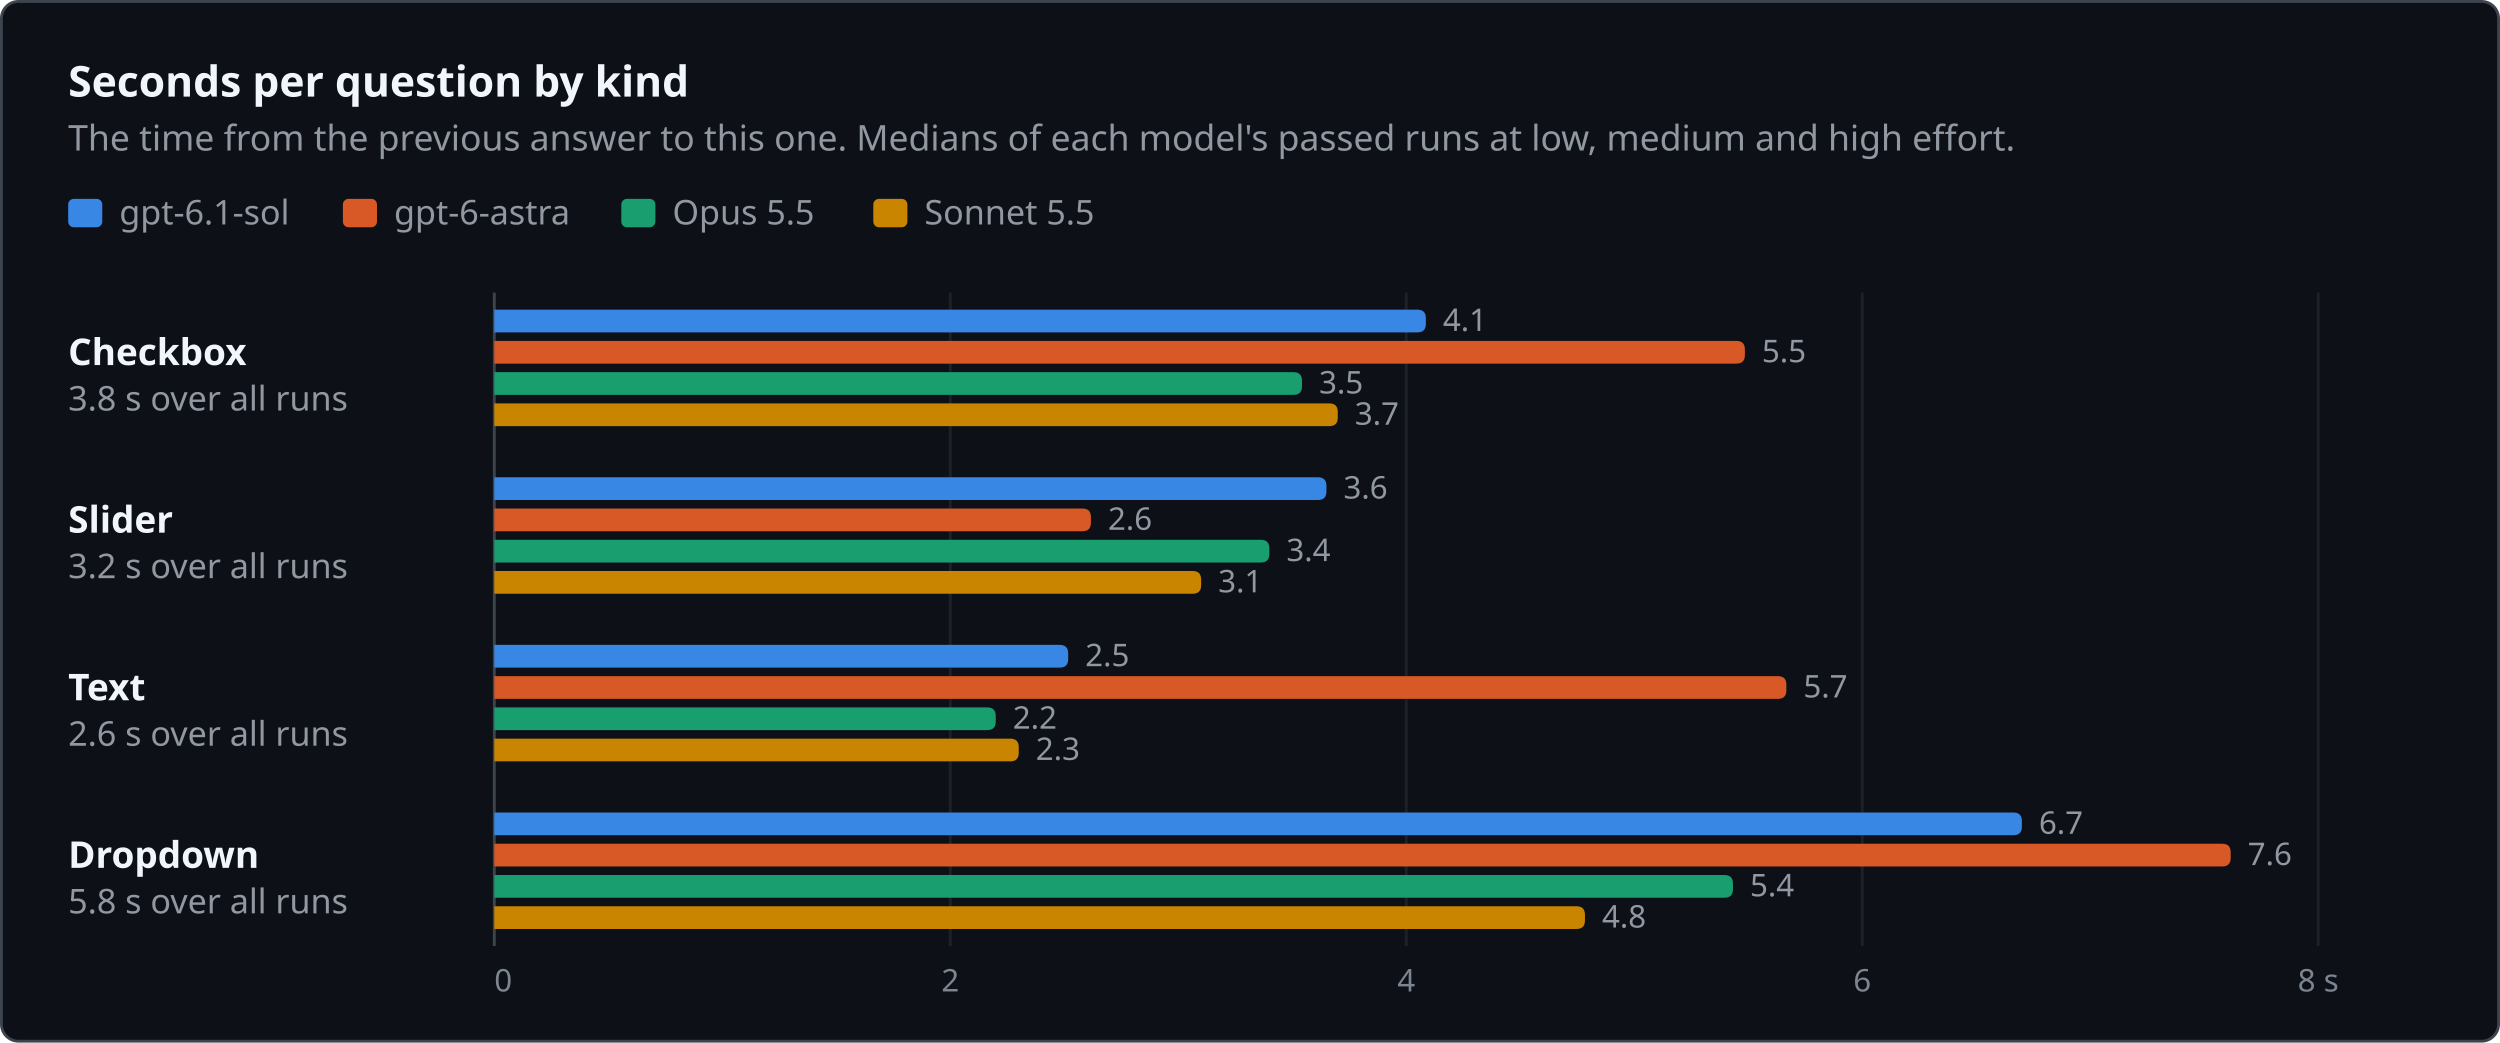
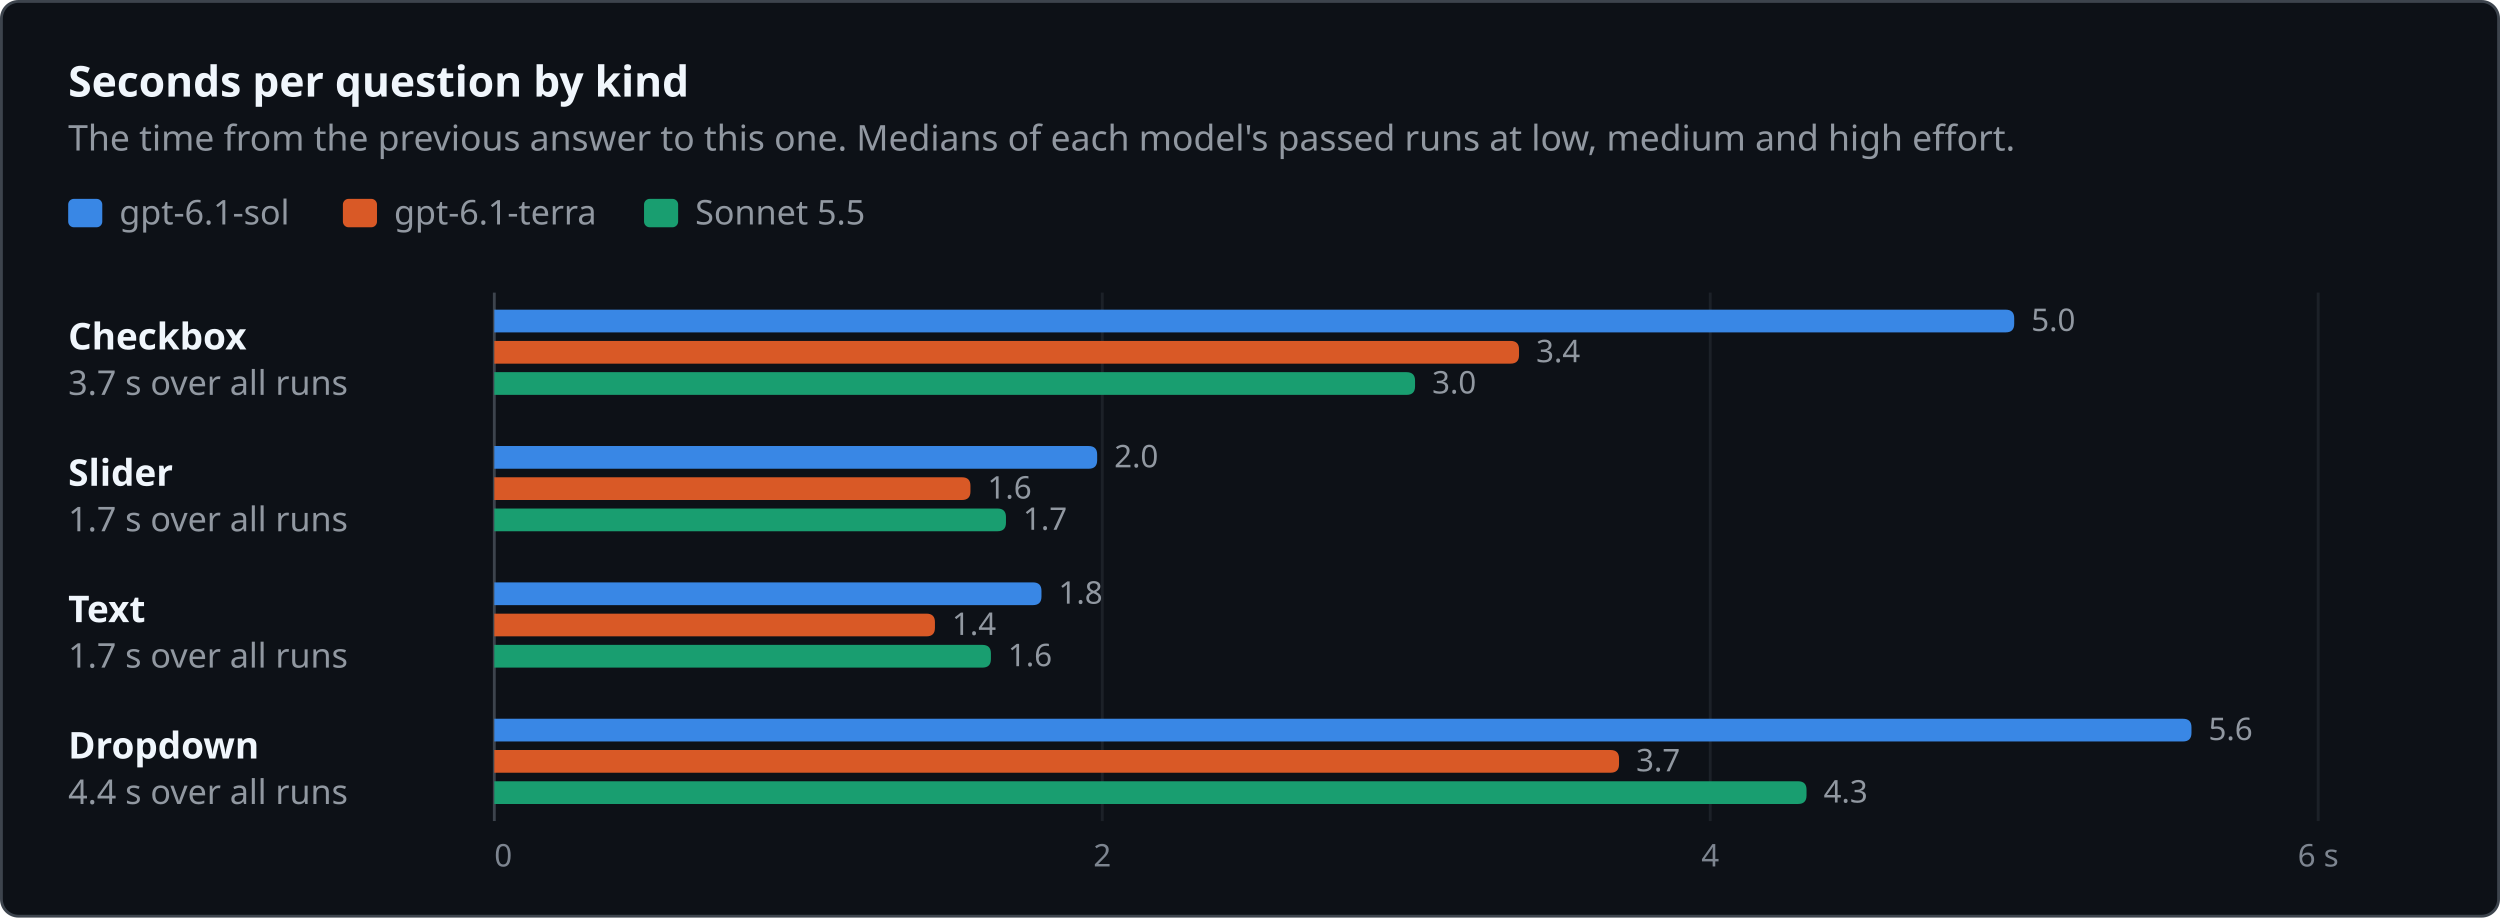
- <svg xmlns="http://www.w3.org/2000/svg" width="880" height="367" viewBox="0 0 880 367" role="img" aria-label="Seconds per question by kind, a bar per model. Over all runs: checkbox 3.8 s, slider 3.2 s, text 2.6 s, dropdown 5.8 s">
+ <svg xmlns="http://www.w3.org/2000/svg" width="880" height="323" viewBox="0 0 880 323" role="img" aria-label="Seconds per question by kind, a bar per model. Over all runs: checkbox 3.7 s, slider 1.7 s, text 1.7 s, dropdown 4.4 s">
  <style>text{font-family:-apple-system, BlinkMacSystemFont, "Segoe UI", "Noto Sans", Helvetica, Arial, sans-serif;font-variant-numeric:tabular-nums}.t{fill:#f0f6fc}.t2{fill:#9198a1}.m{fill:#7d8590}.bg{fill:#0d1117;stroke:#3d444d}.grid{stroke:#1c2128;stroke-width:1}.axis{stroke:#3d444d;stroke-width:1}.tools{fill:#3987e5}.out{fill:#454c56}.dot{fill:#d1d7e0;stroke:#0d1117;stroke-width:1.5}.miss{fill:#0d1117;stroke:#f85149;stroke-width:1.75}.pass{fill:#3fb950}.fail{fill:#0d1117;stroke:#f85149;stroke-width:1.75}.cut{stroke:#0d1117;stroke-width:2}.s0{fill:#3987e5}.s1{fill:#d95926}.s2{fill:#199e70}.s3{fill:#c98500}.s4{fill:#d55181}.s5{fill:#008300}.s6{fill:#9085e9}.s7{fill:#e66767}</style>
-   <rect x="0.5" y="0.5" width="879" height="366" rx="6" class="bg" />
+   <rect x="0.5" y="0.5" width="879" height="322" rx="6" class="bg" />
  <text x="24" y="34" class="t" font-size="15" font-weight="600">Seconds per question by kind</text>
  <text x="24" y="53" class="t2" font-size="12.5">The time from the previous answer to this one. Medians of each model's passed runs at low, medium and high effort.</text>
  <rect x="24" y="70" width="12" height="10" class="s0" rx="2" />
  <text x="42" y="79" class="t2" font-size="12">gpt-6.1-sol</text>
  <rect x="120.7" y="70" width="12" height="10" class="s1" rx="2" />
-   <text x="138.7" y="79" class="t2" font-size="12">gpt-6-astra</text>
-   <rect x="218.7" y="70" width="12" height="10" class="s2" rx="2" />
-   <text x="236.7" y="79" class="t2" font-size="12">Opus 5.5</text>
-   <rect x="307.4" y="70" width="12" height="10" class="s3" rx="2" />
-   <text x="325.4" y="79" class="t2" font-size="12">Sonnet 5.5</text>
-   <line x1="174" y1="103" x2="174" y2="333" class="axis" />
-   <text x="174" y="349" class="m" font-size="11">0</text>
-   <line x1="334.5" y1="103" x2="334.5" y2="333" class="grid" />
-   <text x="334.5" y="349" class="m" font-size="11" text-anchor="middle">2</text>
-   <line x1="495" y1="103" x2="495" y2="333" class="grid" />
-   <text x="495" y="349" class="m" font-size="11" text-anchor="middle">4</text>
-   <line x1="655.5" y1="103" x2="655.5" y2="333" class="grid" />
-   <text x="655.5" y="349" class="m" font-size="11" text-anchor="middle">6</text>
-   <line x1="816" y1="103" x2="816" y2="333" class="grid" />
-   <text x="816" y="349" class="m" font-size="11" text-anchor="middle">8 s</text>
-   <text x="24" y="128.5" class="t" font-size="13" font-weight="600">Checkbox</text>
-   <text x="24" y="144.5" class="t2" font-size="12">3.8 s over all runs</text>
-   <path d="M174 109H498.9Q501.9 109 501.9 112V114Q501.9 117 498.9 117H174Z" class="s0" />
-   <text x="507.9" y="116.5" class="t2" font-size="11">4.1</text>
-   <path d="M174 120H611.2Q614.2 120 614.2 123V125Q614.2 128 611.2 128H174Z" class="s1" />
-   <text x="620.2" y="127.5" class="t2" font-size="11">5.5</text>
-   <path d="M174 131H455.3Q458.3 131 458.3 134V136Q458.3 139 455.3 139H174Z" class="s2" />
-   <text x="464.3" y="138.5" class="t2" font-size="11">3.5</text>
-   <path d="M174 142H467.9Q470.9 142 470.9 145V147Q470.9 150 467.9 150H174Z" class="s3" />
-   <text x="476.9" y="149.5" class="t2" font-size="11">3.7</text>
-   <text x="24" y="187.5" class="t" font-size="13" font-weight="600">Slider</text>
-   <text x="24" y="203.5" class="t2" font-size="12">3.2 s over all runs</text>
-   <path d="M174 168H463.9Q466.9 168 466.9 171V173Q466.9 176 463.9 176H174Z" class="s0" />
-   <text x="472.9" y="175.5" class="t2" font-size="11">3.6</text>
-   <path d="M174 179H381Q384 179 384 182V184Q384 187 381 187H174Z" class="s1" />
-   <text x="390" y="186.5" class="t2" font-size="11">2.6</text>
-   <path d="M174 190H443.8Q446.8 190 446.8 193V195Q446.8 198 443.8 198H174Z" class="s2" />
-   <text x="452.8" y="197.5" class="t2" font-size="11">3.4</text>
-   <path d="M174 201H419.8Q422.8 201 422.8 204V206Q422.8 209 419.8 209H174Z" class="s3" />
-   <text x="428.8" y="208.5" class="t2" font-size="11">3.1</text>
-   <text x="24" y="246.5" class="t" font-size="13" font-weight="600">Text</text>
-   <text x="24" y="262.5" class="t2" font-size="12">2.6 s over all runs</text>
-   <path d="M174 227H373Q376 227 376 230V232Q376 235 373 235H174Z" class="s0" />
-   <text x="382" y="234.5" class="t2" font-size="11">2.5</text>
-   <path d="M174 238H625.8Q628.8 238 628.8 241V243Q628.8 246 625.8 246H174Z" class="s1" />
-   <text x="634.8" y="245.5" class="t2" font-size="11">5.7</text>
-   <path d="M174 249H347.5Q350.5 249 350.5 252V254Q350.5 257 347.5 257H174Z" class="s2" />
-   <text x="356.5" y="256.5" class="t2" font-size="11">2.2</text>
-   <path d="M174 260H355.6Q358.6 260 358.6 263V265Q358.6 268 355.6 268H174Z" class="s3" />
-   <text x="364.6" y="267.5" class="t2" font-size="11">2.3</text>
-   <text x="24" y="305.5" class="t" font-size="13" font-weight="600">Dropdown</text>
-   <text x="24" y="321.5" class="t2" font-size="12">5.8 s over all runs</text>
-   <path d="M174 286H708.7Q711.7 286 711.7 289V291Q711.7 294 708.7 294H174Z" class="s0" />
-   <text x="717.7" y="293.5" class="t2" font-size="11">6.7</text>
-   <path d="M174 297H782.2Q785.2 297 785.2 300V302Q785.2 305 782.2 305H174Z" class="s1" />
-   <text x="791.2" y="304.5" class="t2" font-size="11">7.6</text>
-   <path d="M174 308H607Q610 308 610 311V313Q610 316 607 316H174Z" class="s2" />
-   <text x="616" y="315.5" class="t2" font-size="11">5.4</text>
-   <path d="M174 319H554.9Q557.9 319 557.9 322V324Q557.9 327 554.9 327H174Z" class="s3" />
-   <text x="563.9" y="326.5" class="t2" font-size="11">4.8</text>
+   <text x="138.7" y="79" class="t2" font-size="12">gpt-6.1-terra</text>
+   <rect x="226.7" y="70" width="12" height="10" class="s2" rx="2" />
+   <text x="244.7" y="79" class="t2" font-size="12">Sonnet 5.5</text>
+   <line x1="174" y1="103" x2="174" y2="289" class="axis" />
+   <text x="174" y="305" class="m" font-size="11">0</text>
+   <line x1="388" y1="103" x2="388" y2="289" class="grid" />
+   <text x="388" y="305" class="m" font-size="11" text-anchor="middle">2</text>
+   <line x1="602" y1="103" x2="602" y2="289" class="grid" />
+   <text x="602" y="305" class="m" font-size="11" text-anchor="middle">4</text>
+   <line x1="816" y1="103" x2="816" y2="289" class="grid" />
+   <text x="816" y="305" class="m" font-size="11" text-anchor="middle">6 s</text>
+   <text x="24" y="123" class="t" font-size="13" font-weight="600">Checkbox</text>
+   <text x="24" y="139" class="t2" font-size="12">3.7 s over all runs</text>
+   <path d="M174 109H706Q709 109 709 112V114Q709 117 706 117H174Z" class="s0" />
+   <text x="715" y="116.5" class="t2" font-size="11">5.0</text>
+   <path d="M174 120H531.7Q534.7 120 534.7 123V125Q534.7 128 531.7 128H174Z" class="s1" />
+   <text x="540.7" y="127.5" class="t2" font-size="11">3.4</text>
+   <path d="M174 131H495.1Q498.1 131 498.1 134V136Q498.1 139 495.1 139H174Z" class="s2" />
+   <text x="504.1" y="138.5" class="t2" font-size="11">3.0</text>
+   <text x="24" y="171" class="t" font-size="13" font-weight="600">Slider</text>
+   <text x="24" y="187" class="t2" font-size="12">1.7 s over all runs</text>
+   <path d="M174 157H383.2Q386.2 157 386.2 160V162Q386.2 165 383.2 165H174Z" class="s0" />
+   <text x="392.2" y="164.5" class="t2" font-size="11">2.0</text>
+   <path d="M174 168H338.6Q341.6 168 341.6 171V173Q341.6 176 338.6 176H174Z" class="s1" />
+   <text x="347.6" y="175.5" class="t2" font-size="11">1.6</text>
+   <path d="M174 179H351.1Q354.1 179 354.1 182V184Q354.1 187 351.1 187H174Z" class="s2" />
+   <text x="360.1" y="186.5" class="t2" font-size="11">1.7</text>
+   <text x="24" y="219" class="t" font-size="13" font-weight="600">Text</text>
+   <text x="24" y="235" class="t2" font-size="12">1.7 s over all runs</text>
+   <path d="M174 205H363.6Q366.6 205 366.6 208V210Q366.6 213 363.6 213H174Z" class="s0" />
+   <text x="372.6" y="212.5" class="t2" font-size="11">1.8</text>
+   <path d="M174 216H326.1Q329.1 216 329.1 219V221Q329.1 224 326.1 224H174Z" class="s1" />
+   <text x="335.1" y="223.5" class="t2" font-size="11">1.4</text>
+   <path d="M174 227H345.8Q348.8 227 348.8 230V232Q348.8 235 345.8 235H174Z" class="s2" />
+   <text x="354.8" y="234.5" class="t2" font-size="11">1.6</text>
+   <text x="24" y="267" class="t" font-size="13" font-weight="600">Dropdown</text>
+   <text x="24" y="283" class="t2" font-size="12">4.4 s over all runs</text>
+   <path d="M174 253H768.4Q771.4 253 771.4 256V258Q771.4 261 768.4 261H174Z" class="s0" />
+   <text x="777.4" y="260.5" class="t2" font-size="11">5.6</text>
+   <path d="M174 264H566.9Q569.9 264 569.9 267V269Q569.9 272 566.9 272H174Z" class="s1" />
+   <text x="575.9" y="271.5" class="t2" font-size="11">3.7</text>
+   <path d="M174 275H632.9Q635.9 275 635.9 278V280Q635.9 283 632.9 283H174Z" class="s2" />
+   <text x="641.9" y="282.5" class="t2" font-size="11">4.3</text>
</svg>
